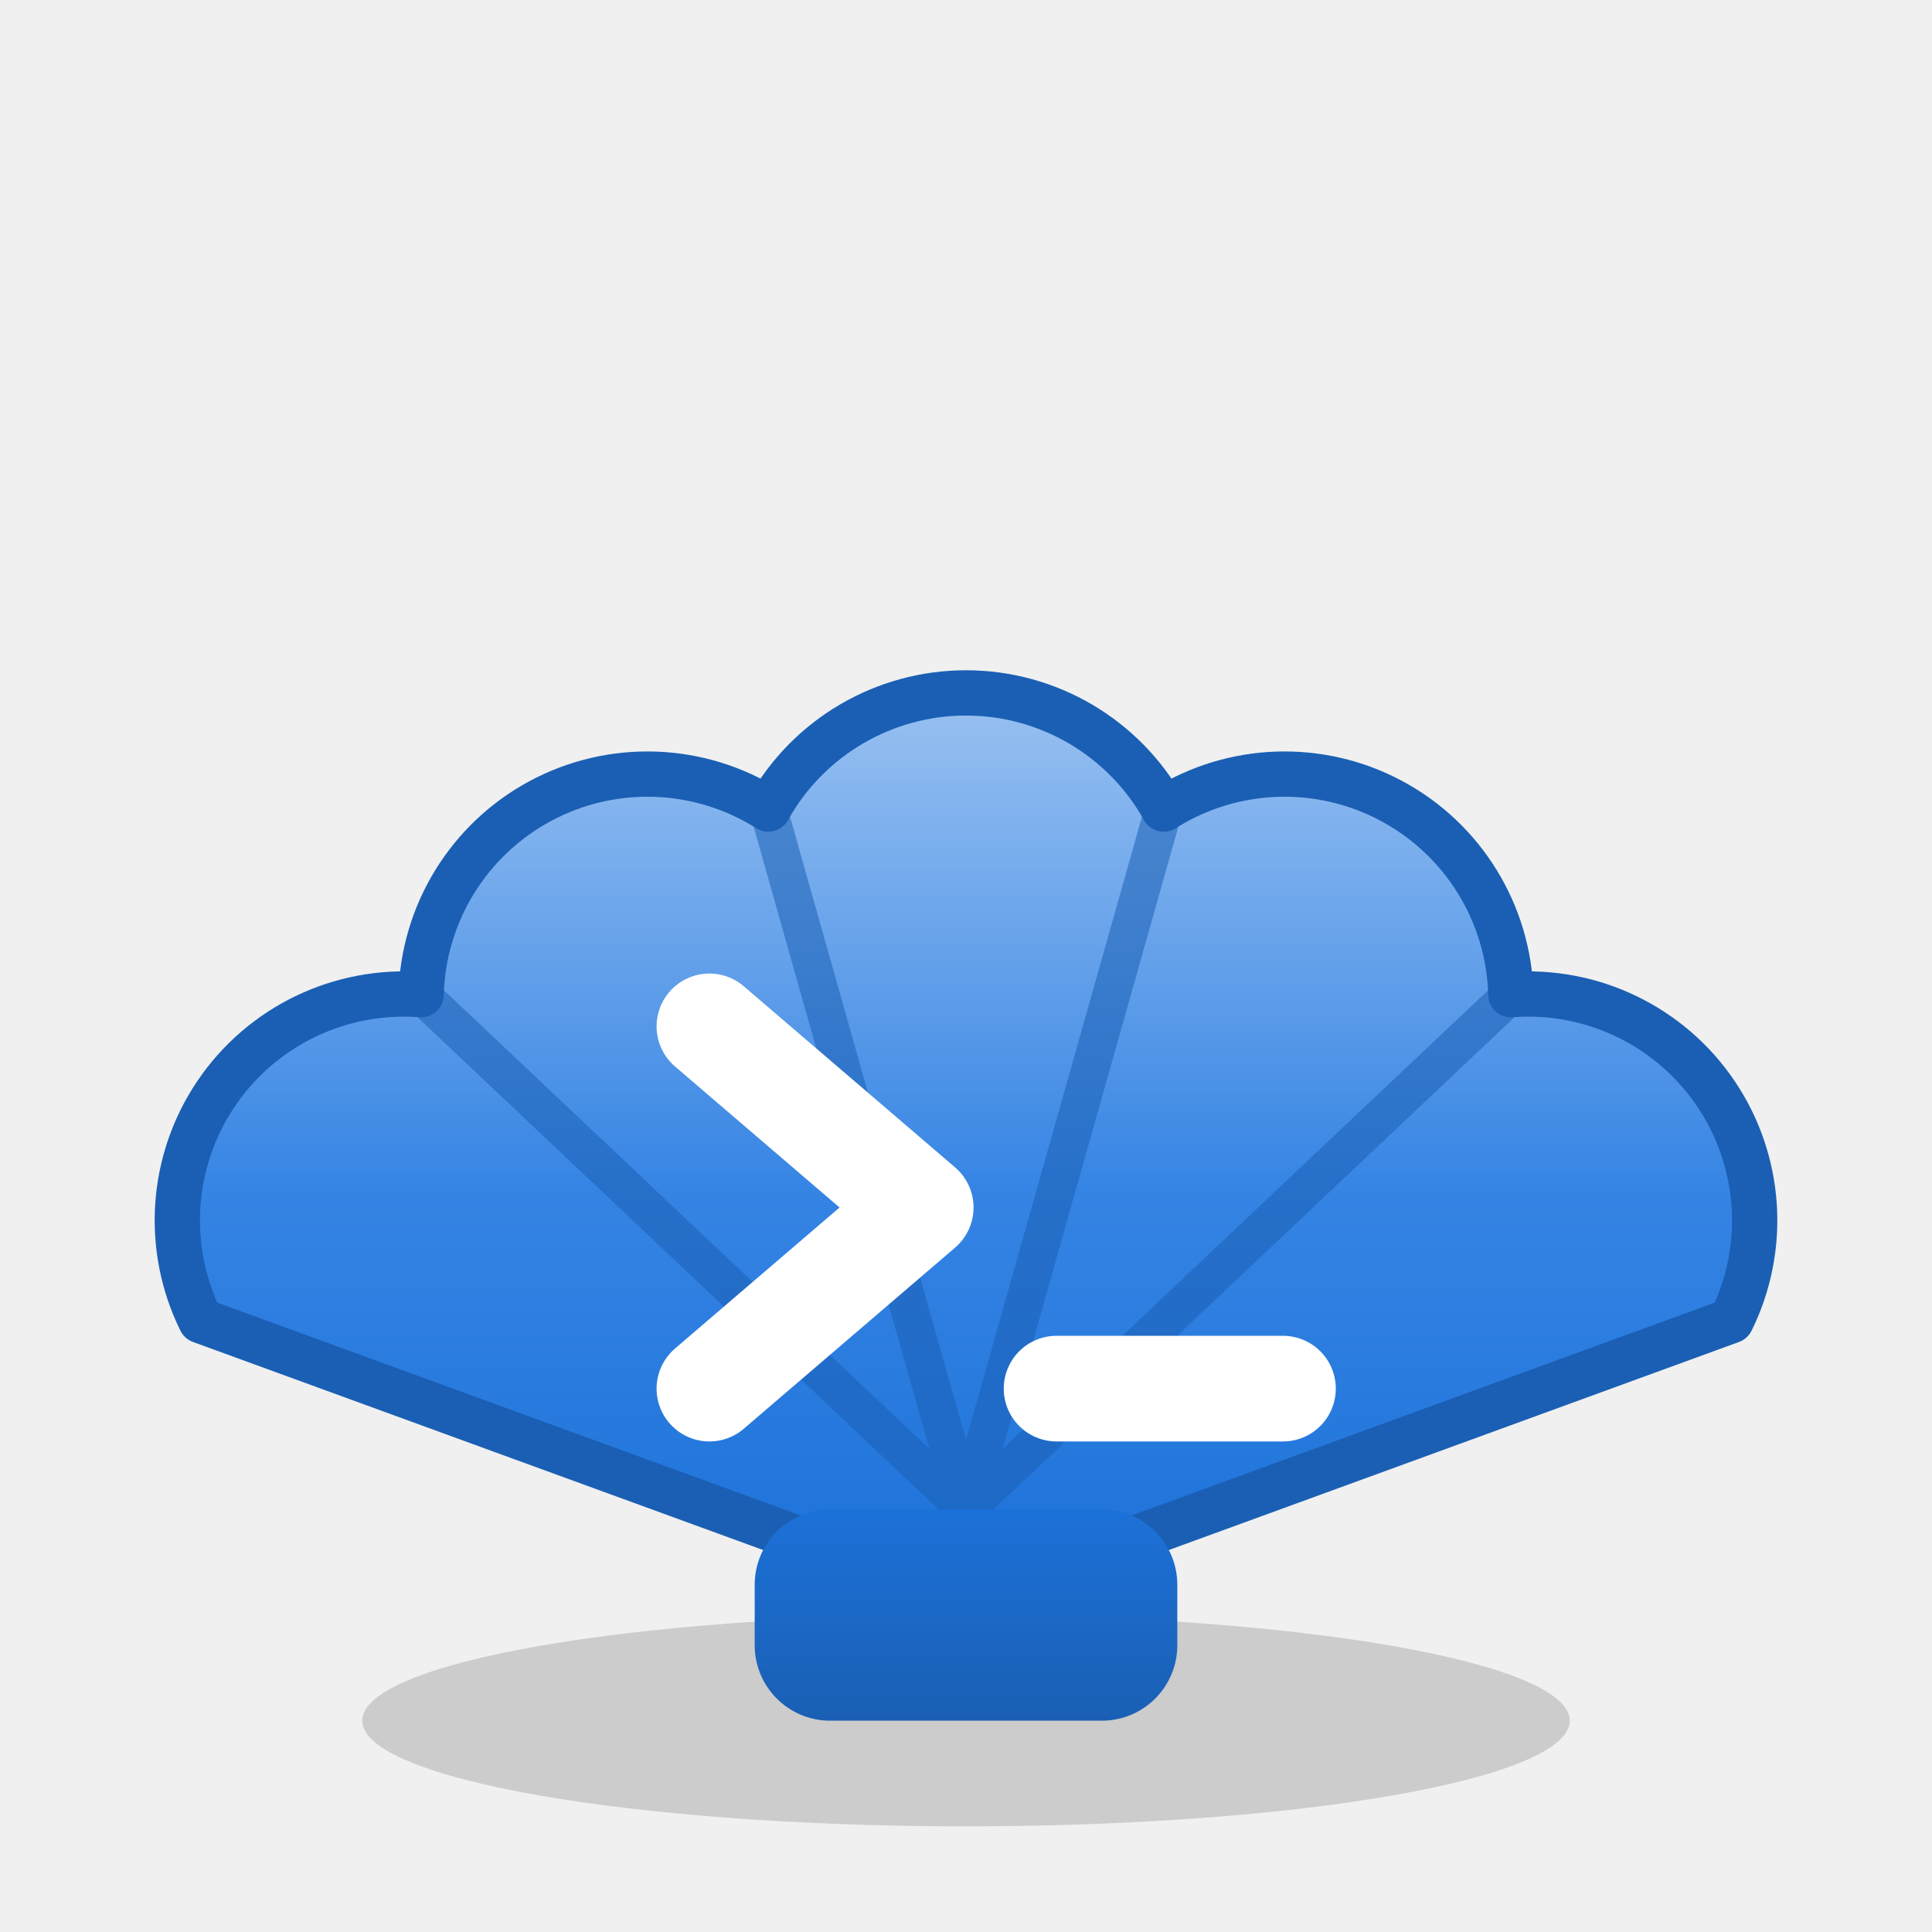
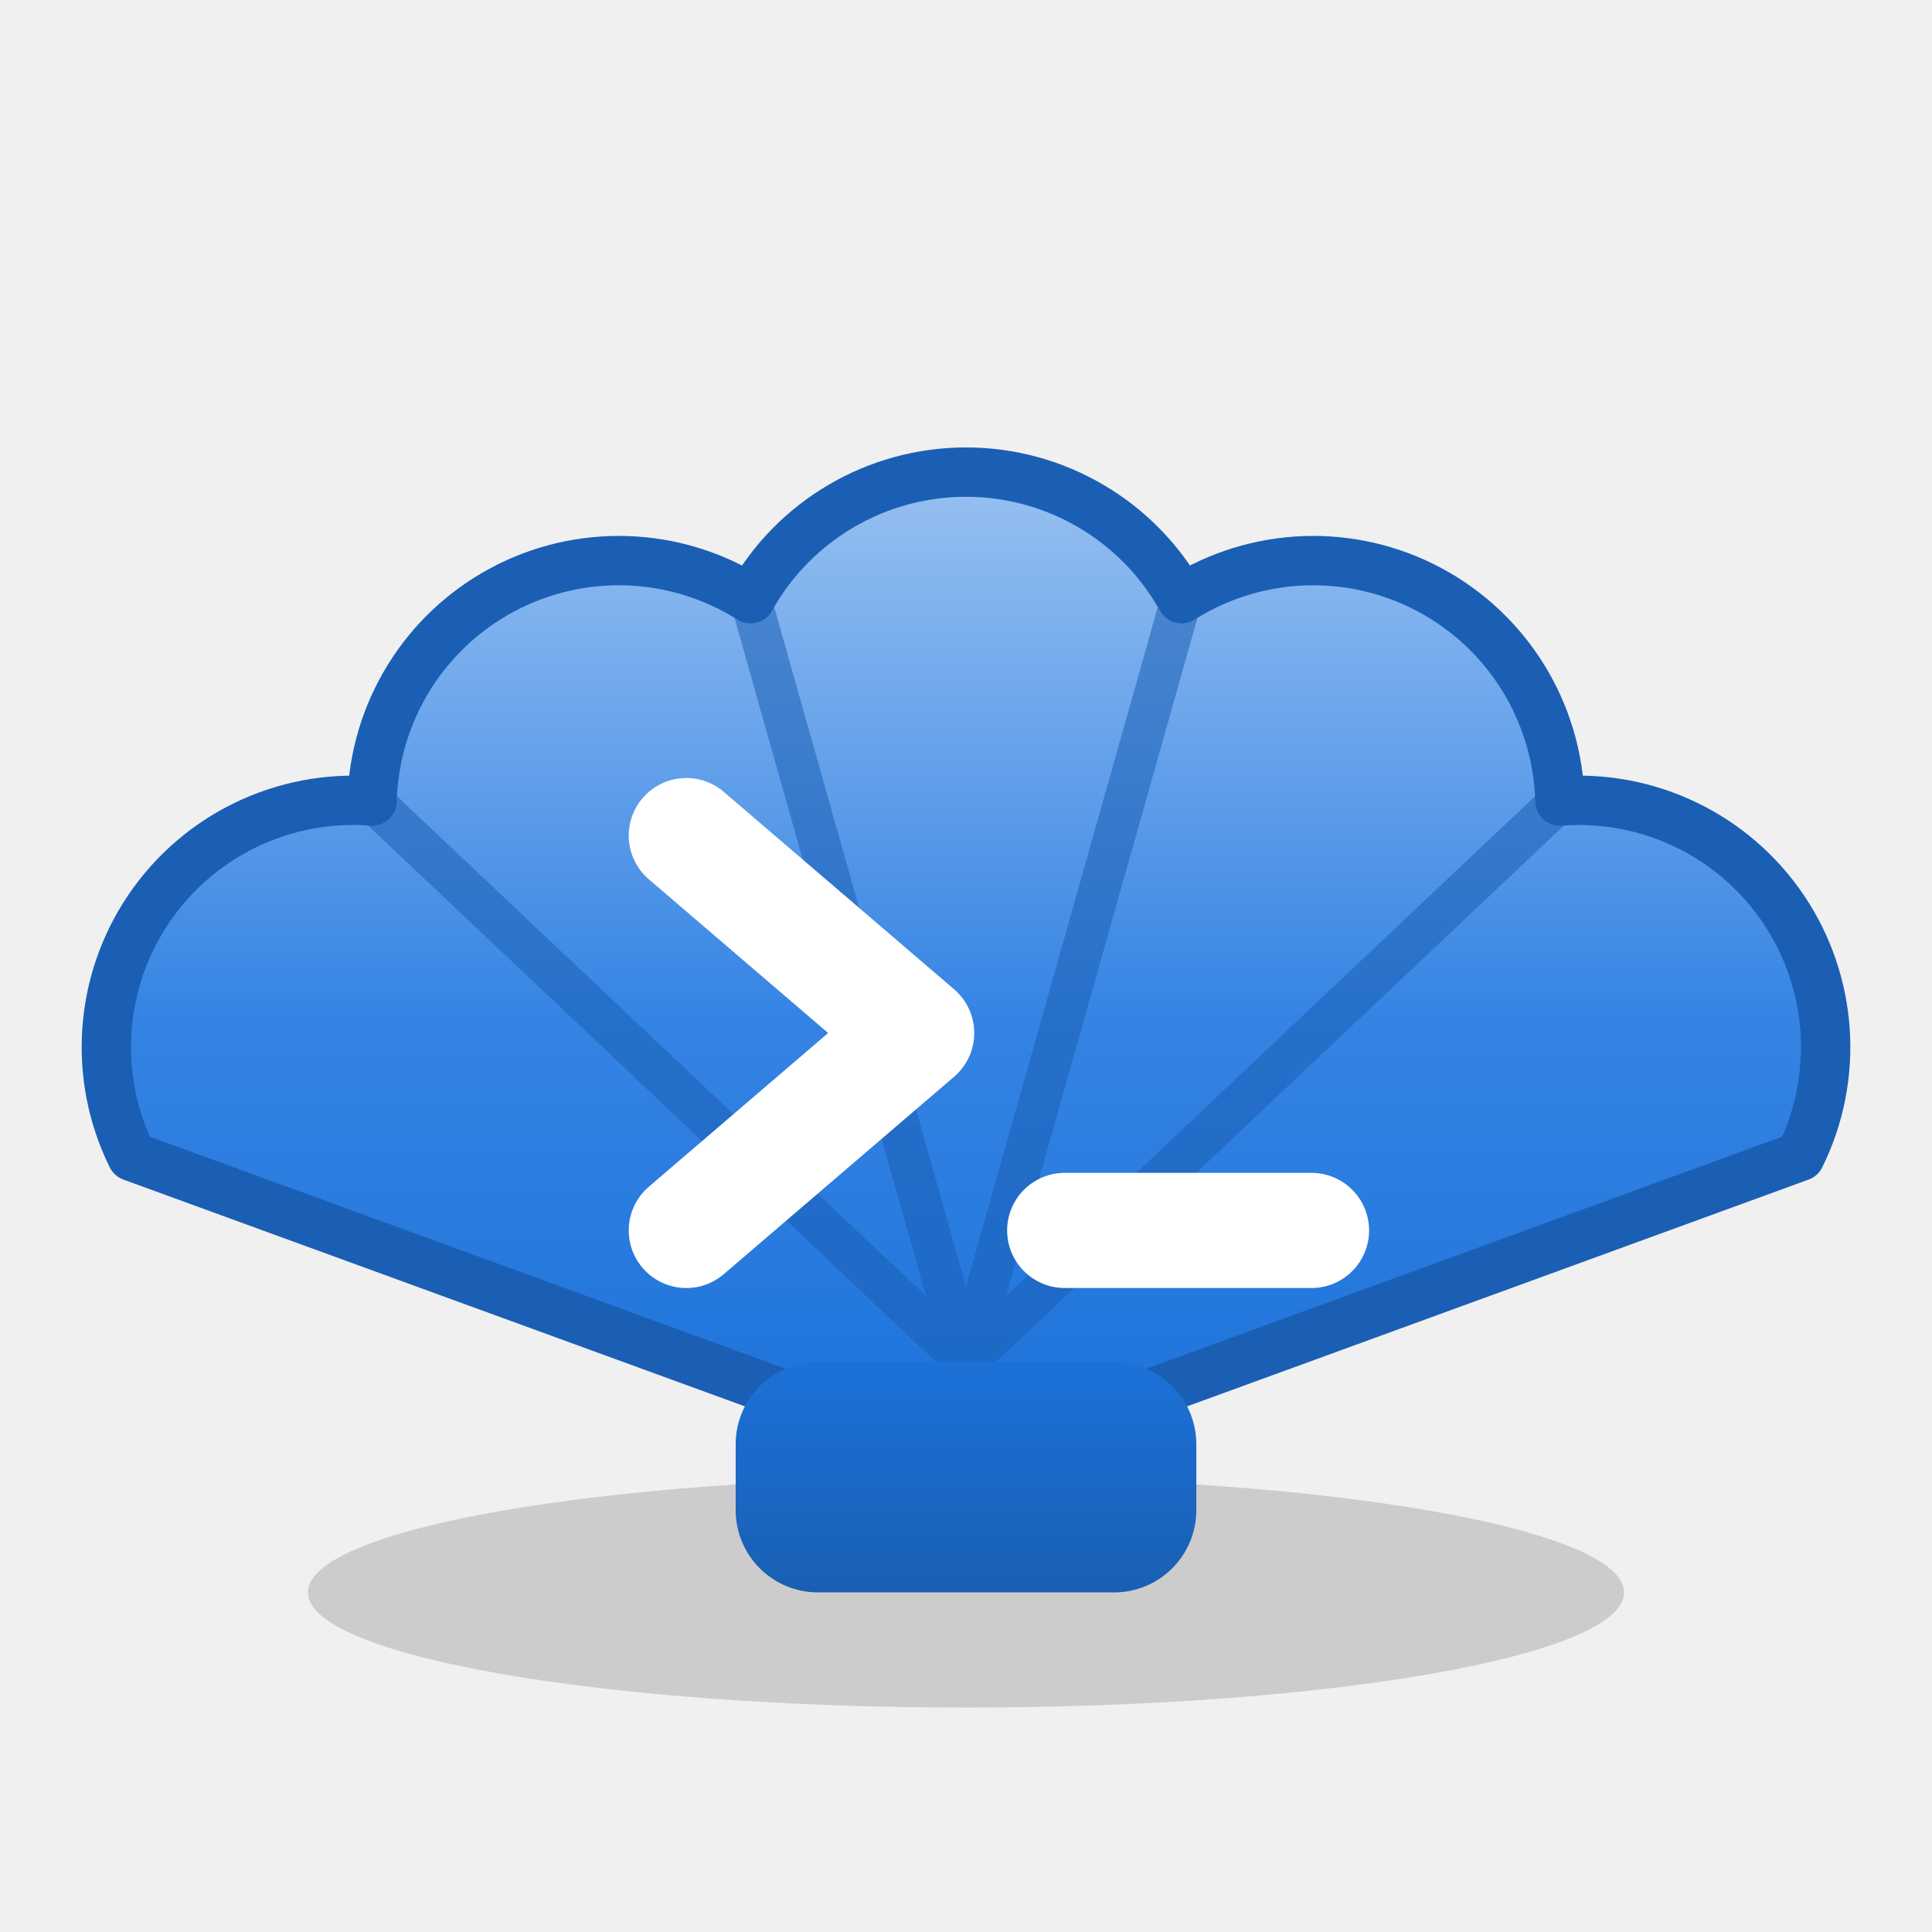
<svg xmlns="http://www.w3.org/2000/svg" width="128" height="128" viewBox="0 0 128 128">
  <defs>
    <linearGradient id="shellFill" x1="0" y1="0" x2="0" y2="1">
      <stop offset="0" stop-color="#99c1f1" />
      <stop offset="0.55" stop-color="#3584e4" />
      <stop offset="1" stop-color="#1c71d8" />
    </linearGradient>
    <linearGradient id="hingeFill" x1="0" y1="0" x2="0" y2="1">
      <stop offset="0" stop-color="#1c71d8" />
      <stop offset="1" stop-color="#1a5fb4" />
    </linearGradient>
  </defs>
-   <ellipse cx="64" cy="114" rx="40" ry="7" fill="#000000" opacity="0.15" />
-   <path d="M 64 106            L 13.3 87.5            A 15 15 0 0 1 27.9 65.9            A 15 15 0 0 1 50.9 53.6            A 15 15 0 0 1 77.1 53.6            A 15 15 0 0 1 100.1 65.9            A 15 15 0 0 1 114.7 87.5            Z" fill="url(#shellFill)" stroke="#1a5fb4" stroke-width="3" stroke-linejoin="round" />
-   <g stroke="#1a5fb4" stroke-width="2.5" stroke-linecap="round" opacity="0.55">
-     <path d="M 64 100 L 27.9 65.9" />
-     <path d="M 64 100 L 50.9 53.6" />
-     <path d="M 64 100 L 77.1 53.6" />
-     <path d="M 64 100 L 100.1 65.9" />
-   </g>
-   <rect x="50" y="100" width="28" height="14" rx="5" fill="url(#hingeFill)" />
-   <g stroke="#ffffff" stroke-width="7" stroke-linecap="round" stroke-linejoin="round" fill="none">
-     <path d="M 47 68 L 61 80 L 47 92" />
-     <path d="M 70 92 L 85 92" />
+   <g transform="translate(64,51) scale(1.09) translate(-64,-64)">
+     <ellipse cx="64" cy="114" rx="40" ry="7" fill="#000000" opacity="0.15" />
+     <path d="M 64 106            L 13.3 87.5            A 15 15 0 0 1 27.9 65.9            A 15 15 0 0 1 50.9 53.6            A 15 15 0 0 1 77.1 53.6            A 15 15 0 0 1 100.1 65.9            A 15 15 0 0 1 114.7 87.5            Z" fill="url(#shellFill)" stroke="#1a5fb4" stroke-width="3" stroke-linejoin="round" />
+     <g stroke="#1a5fb4" stroke-width="2.5" stroke-linecap="round" opacity="0.55">
+       <path d="M 64 100 L 27.9 65.9" />
+       <path d="M 64 100 L 50.9 53.6" />
+       <path d="M 64 100 L 77.1 53.6" />
+       <path d="M 64 100 L 100.1 65.9" />
+     </g>
+     <rect x="50" y="100" width="28" height="14" rx="5" fill="url(#hingeFill)" />
+     <g stroke="#ffffff" stroke-width="7" stroke-linecap="round" stroke-linejoin="round" fill="none">
+       <path d="M 47 68 L 61 80 L 47 92" />
+       <path d="M 70 92 L 85 92" />
+     </g>
  </g>
</svg>
